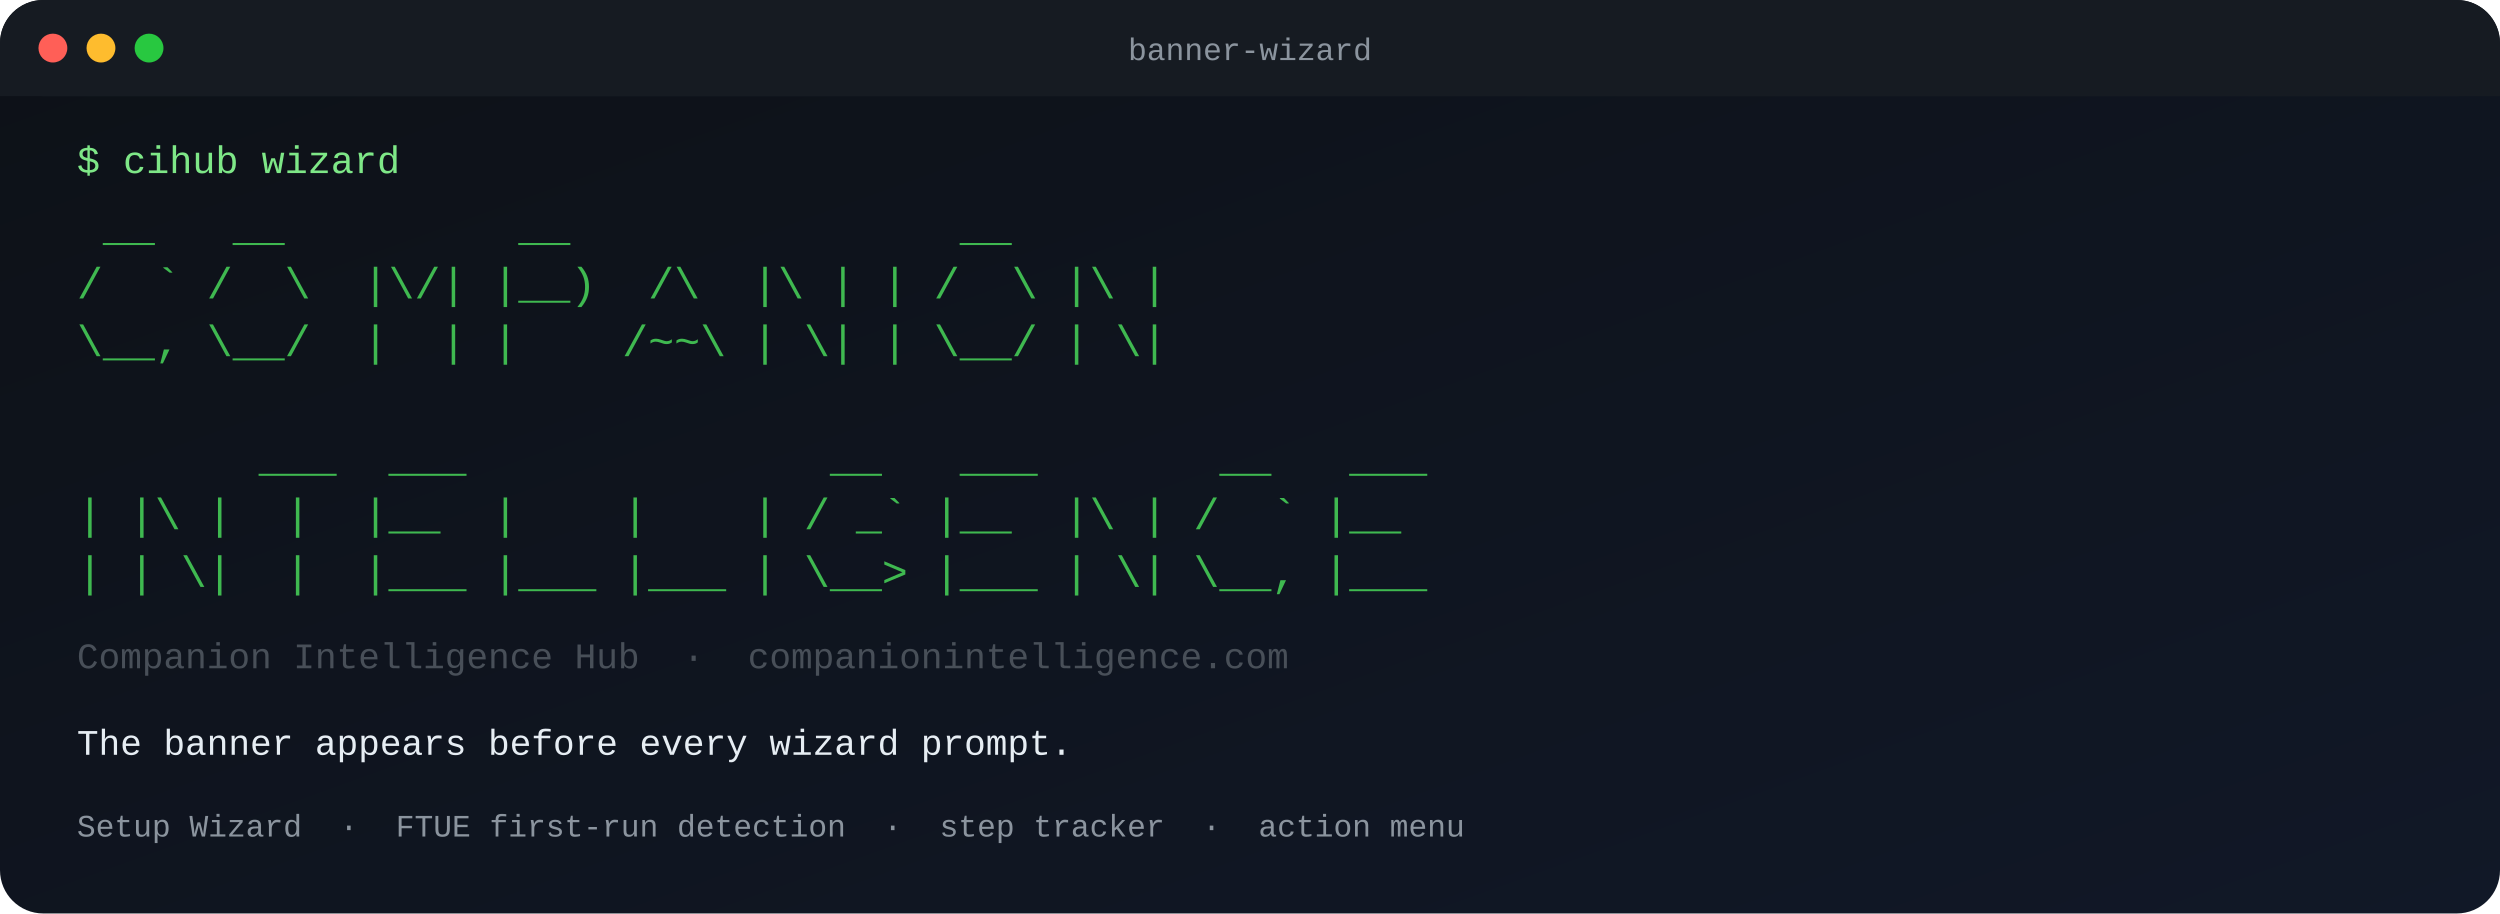
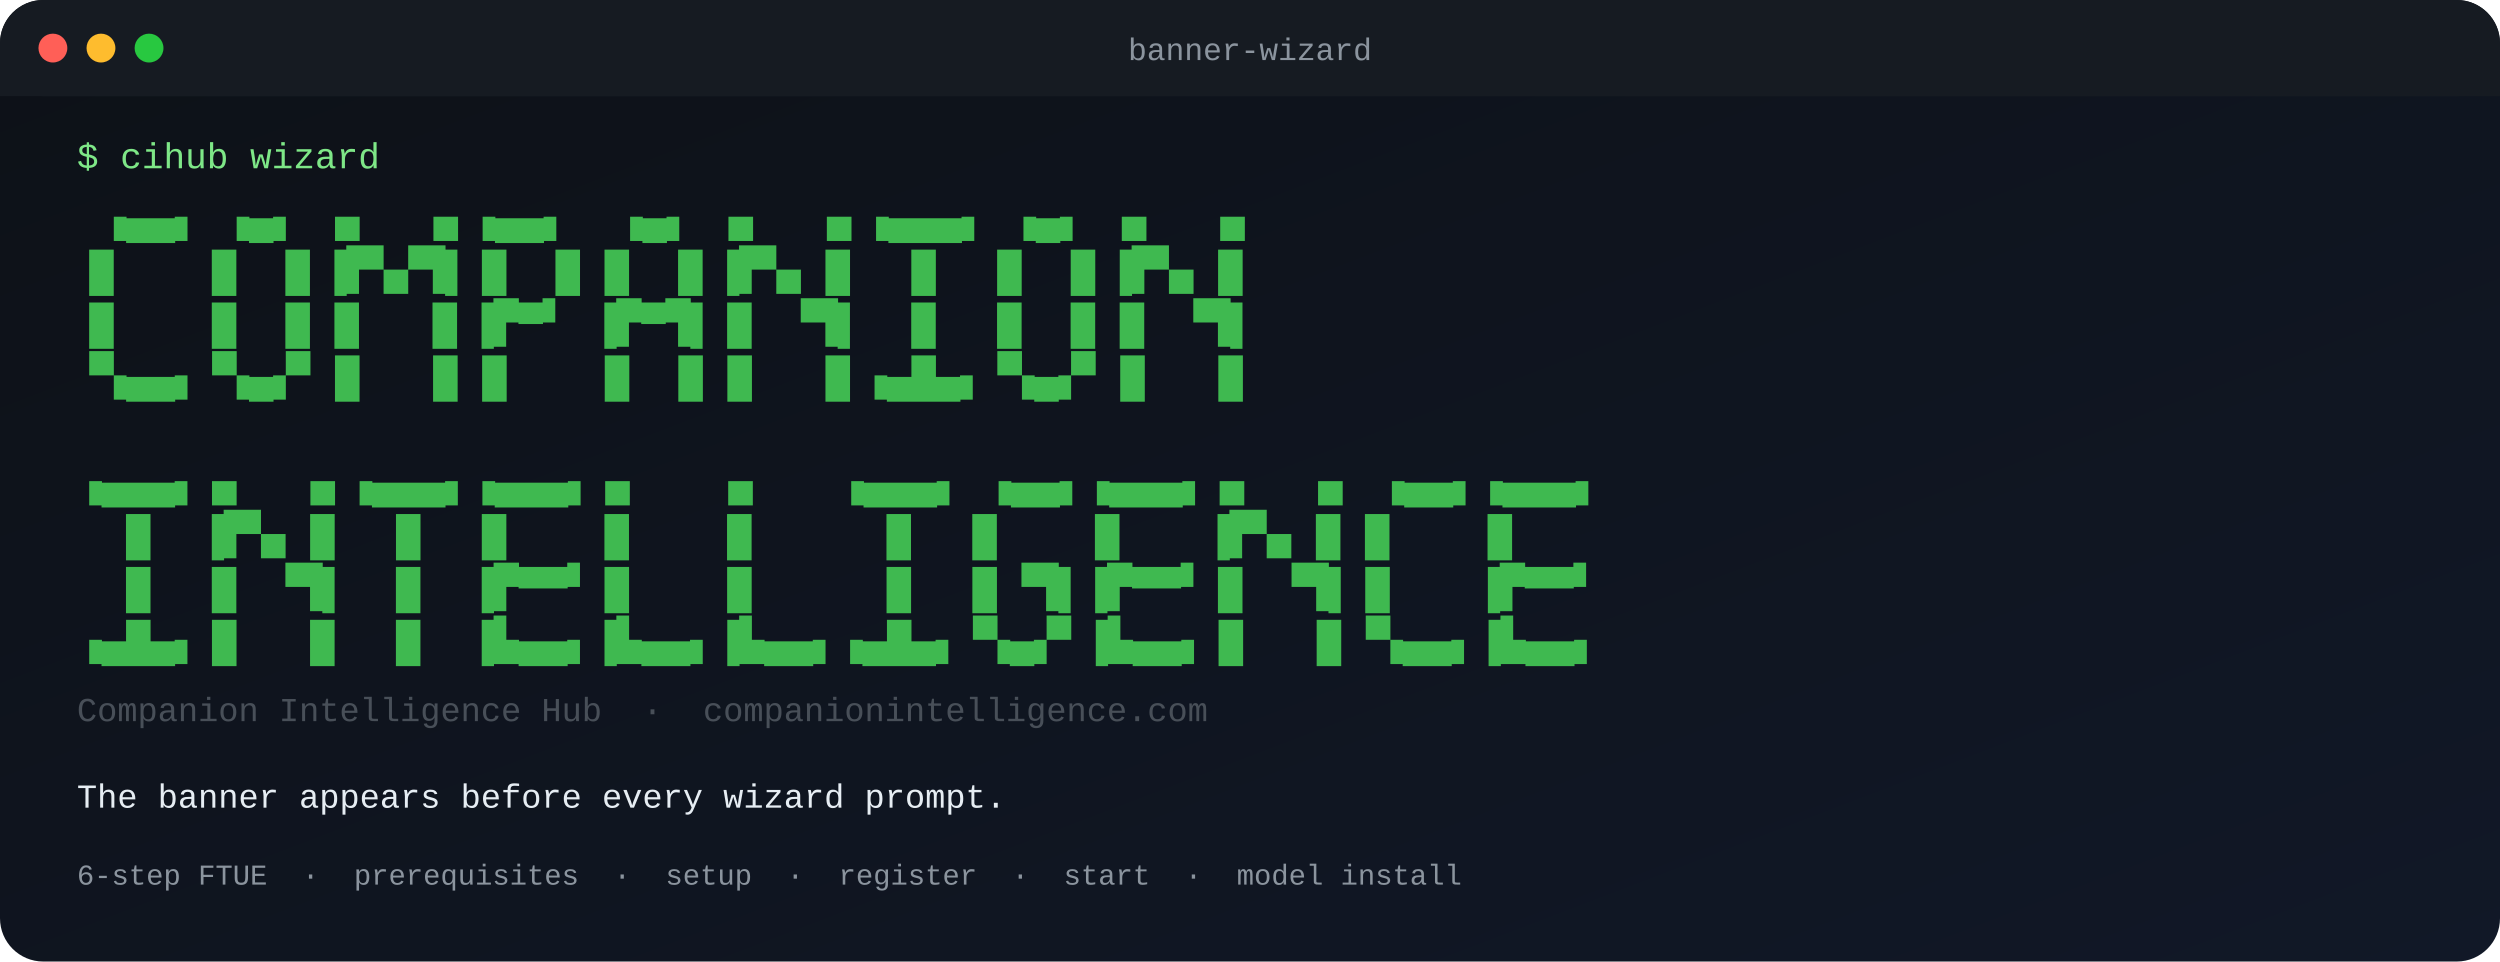
- <svg xmlns="http://www.w3.org/2000/svg" width="1040" height="380" viewBox="0 0 1040 380" role="img" aria-labelledby="title desc">
+ <svg xmlns="http://www.w3.org/2000/svg" width="1040" height="400" viewBox="0 0 1040 400" role="img" aria-labelledby="title desc">
  <defs>
    <linearGradient id="bg" x1="0" y1="0" x2="1" y2="1">
      <stop offset="0%" stop-color="#0d1117" />
      <stop offset="100%" stop-color="#111827" />
    </linearGradient>
  </defs>
-   <rect width="1040" height="380" rx="18" fill="url(#bg)" />
+   <rect width="1040" height="400" rx="18" fill="url(#bg)" />
  <rect x="0" y="0" width="1040" height="40" rx="18" fill="#161b22" />
  <rect x="0" y="22" width="1040" height="18" fill="#161b22" />
  <circle cx="22" cy="20" r="6" fill="#ff5f57" />
  <circle cx="42" cy="20" r="6" fill="#febc2e" />
  <circle cx="62" cy="20" r="6" fill="#28c840" />
  <text x="520" y="25" text-anchor="middle" fill="#8b949e" font-size="13" font-family="ui-monospace, SFMono-Regular, Menlo, Monaco, Consolas, Liberation Mono, monospace">banner-wizard</text>
  <g font-family="ui-monospace, SFMono-Regular, Menlo, Monaco, Consolas, Liberation Mono, monospace" xml:space="preserve">
-     <text x="32" y="72" fill="#7ee787" font-size="16">$ cihub wizard</text>
-     <text x="32" y="100" fill="#3fb950" font-size="18"> __   __         __               __                 </text>
-     <text x="32" y="124" fill="#3fb950" font-size="18">/  ` /  \  |\/| |__)  /\  |\ | | /  \ |\ |           </text>
-     <text x="32" y="148" fill="#3fb950" font-size="18">\__, \__/  |  | |    /~~\ | \| | \__/ | \|           </text>
-     <text x="32" y="172" fill="#0d1117" font-size="18">                                                     </text>
-     <text x="32" y="196" fill="#3fb950" font-size="18">       ___  ___              __   ___       __   ___ </text>
-     <text x="32" y="220" fill="#3fb950" font-size="18">| |\ |  |  |__  |    |    | / _` |__  |\ | /  ` |__  </text>
-     <text x="32" y="244" fill="#3fb950" font-size="18">| | \|  |  |___ |___ |___ | \__&gt; |___ | \| \__, |___</text>
-     <text x="32" y="278" fill="#484f58" font-size="15">Companion Intelligence Hub  ·  companionintelligence.com</text>
-     <text x="32" y="314" fill="#e6edf3" font-size="15">The banner appears before every wizard prompt.</text>
-     <text x="32" y="348" fill="#8b949e" font-size="13">Setup Wizard  ·  FTUE first-run detection  ·  step tracker  ·  action menu</text>
+     <text x="32" y="70" fill="#7ee787" font-size="15">$ cihub wizard</text>
+     <text x="32" y="96" fill="#3fb950" font-size="17"> ▗▄▄▖ ▗▄▖ ▗▖  ▗▖▗▄▄▖  ▗▄▖ ▗▖  ▗▖▗▄▄▄▖ ▗▄▖ ▗▖  ▗▖              </text>
+     <text x="32" y="118" fill="#3fb950" font-size="17">▐▌   ▐▌ ▐▌▐▛▚▞▜▌▐▌ ▐▌▐▌ ▐▌▐▛▚▖▐▌  █  ▐▌ ▐▌▐▛▚▖▐▌              </text>
+     <text x="32" y="140" fill="#3fb950" font-size="17">▐▌   ▐▌ ▐▌▐▌  ▐▌▐▛▀▘ ▐▛▀▜▌▐▌ ▝▜▌  █  ▐▌ ▐▌▐▌ ▝▜▌              </text>
+     <text x="32" y="162" fill="#3fb950" font-size="17">▝▚▄▄▖▝▚▄▞▘▐▌  ▐▌▐▌   ▐▌ ▐▌▐▌  ▐▌▗▄█▄▖▝▚▄▞▘▐▌  ▐▌              </text>
+     <text x="32" y="184" fill="#3fb950" font-size="17">                                                              </text>
+     <text x="32" y="206" fill="#3fb950" font-size="17">▗▄▄▄▖▗▖  ▗▖▗▄▄▄▖▗▄▄▄▖▗▖   ▗▖   ▗▄▄▄▖ ▗▄▄▖▗▄▄▄▖▗▖  ▗▖ ▗▄▄▖▗▄▄▄▖</text>
+     <text x="32" y="228" fill="#3fb950" font-size="17">  █  ▐▛▚▖▐▌  █  ▐▌   ▐▌   ▐▌     █  ▐▌   ▐▌   ▐▛▚▖▐▌▐▌   ▐▌  </text>
+     <text x="32" y="250" fill="#3fb950" font-size="17">  █  ▐▌ ▝▜▌  █  ▐▛▀▀▘▐▌   ▐▌     █  ▐▌▝▜▌▐▛▀▀▘▐▌ ▝▜▌▐▌   ▐▛▀▀▘</text>
+     <text x="32" y="272" fill="#3fb950" font-size="17">▗▄█▄▖▐▌  ▐▌  █  ▐▙▄▄▖▐▙▄▄▖▐▙▄▄▖▗▄█▄▖▝▚▄▞▘▐▙▄▄▖▐▌  ▐▌▝▚▄▄▖▐▙▄▄▖</text>
+     <text x="32" y="300" fill="#484f58" font-size="14">Companion Intelligence Hub  ·  companionintelligence.com</text>
+     <text x="32" y="336" fill="#e6edf3" font-size="14">The banner appears before every wizard prompt.</text>
+     <text x="32" y="368" fill="#8b949e" font-size="12">6-step FTUE  ·  prerequisites  ·  setup  ·  register  ·  start  ·  model install</text>
  </g>
</svg>
